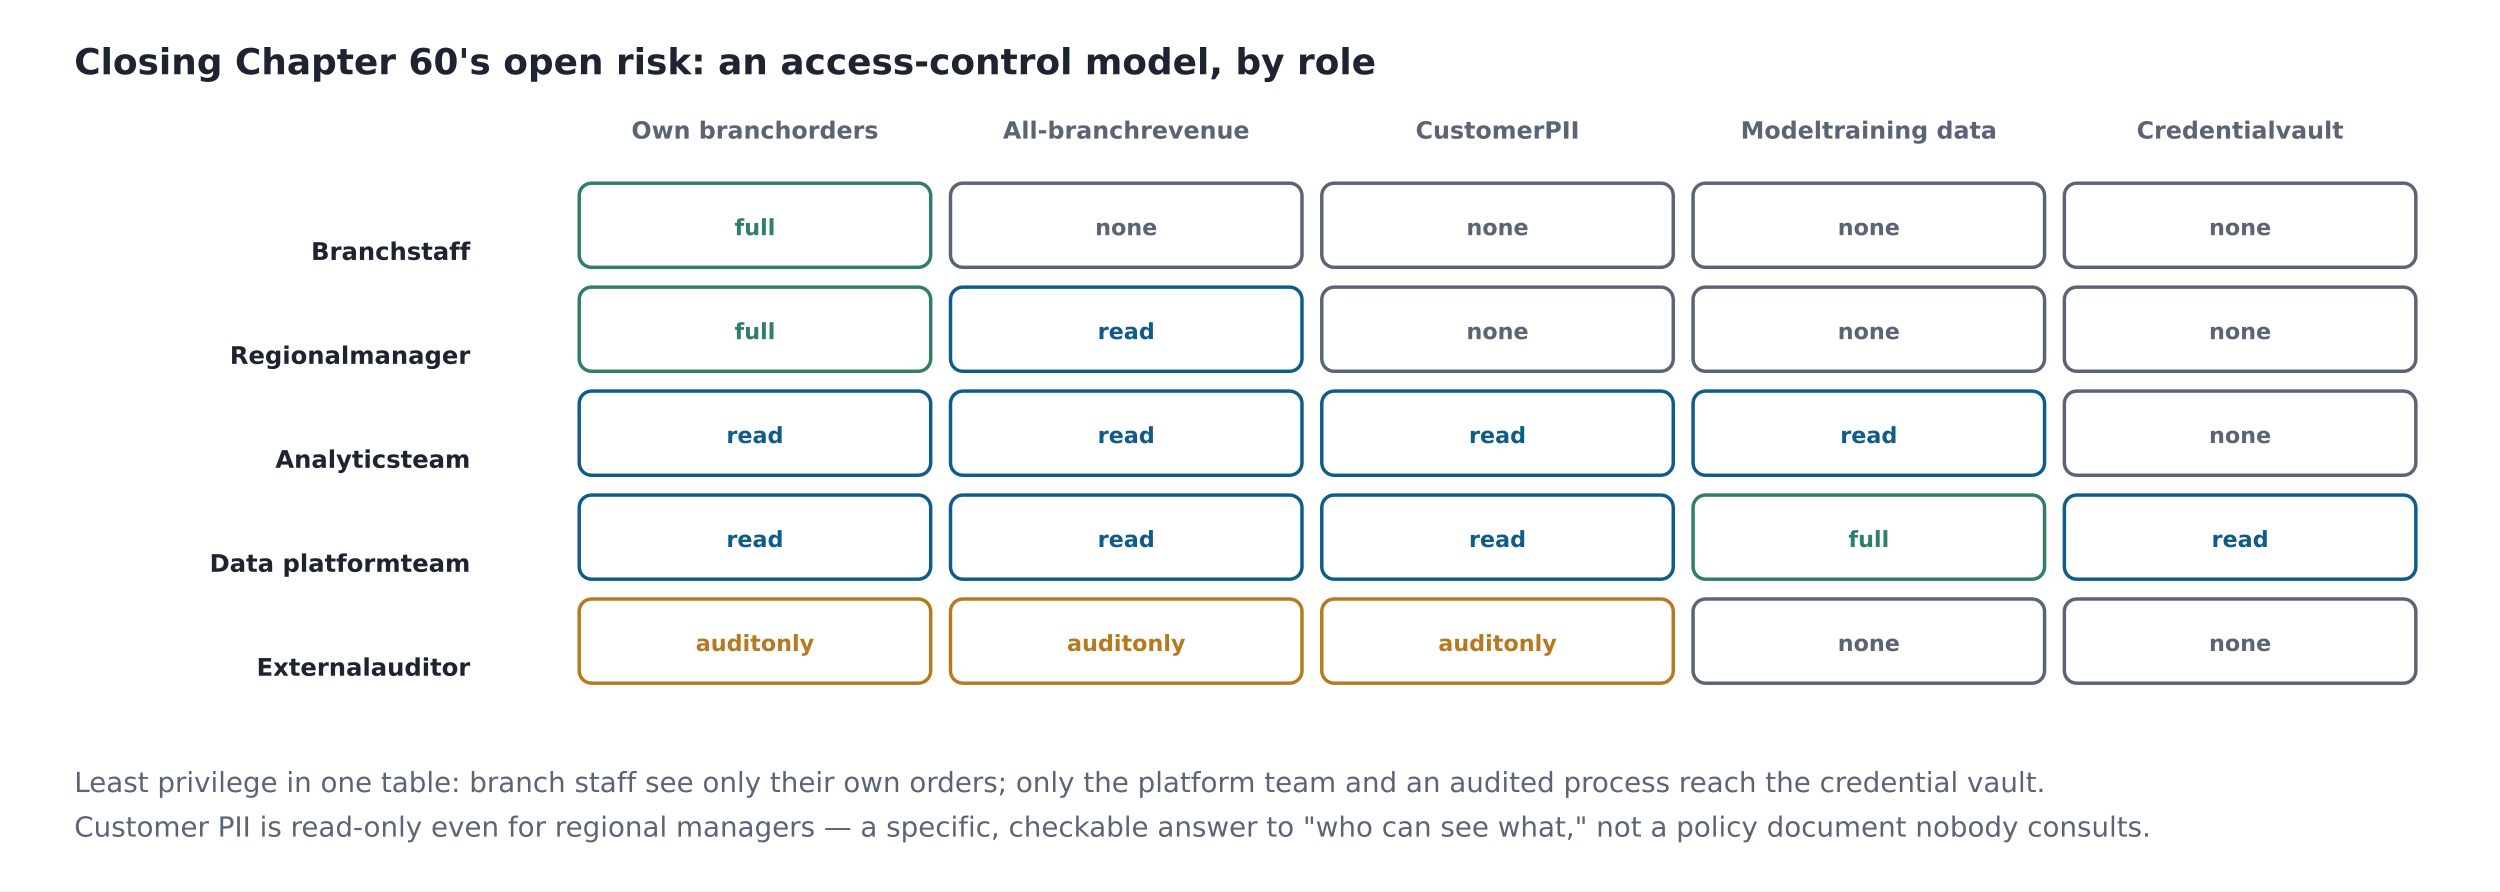
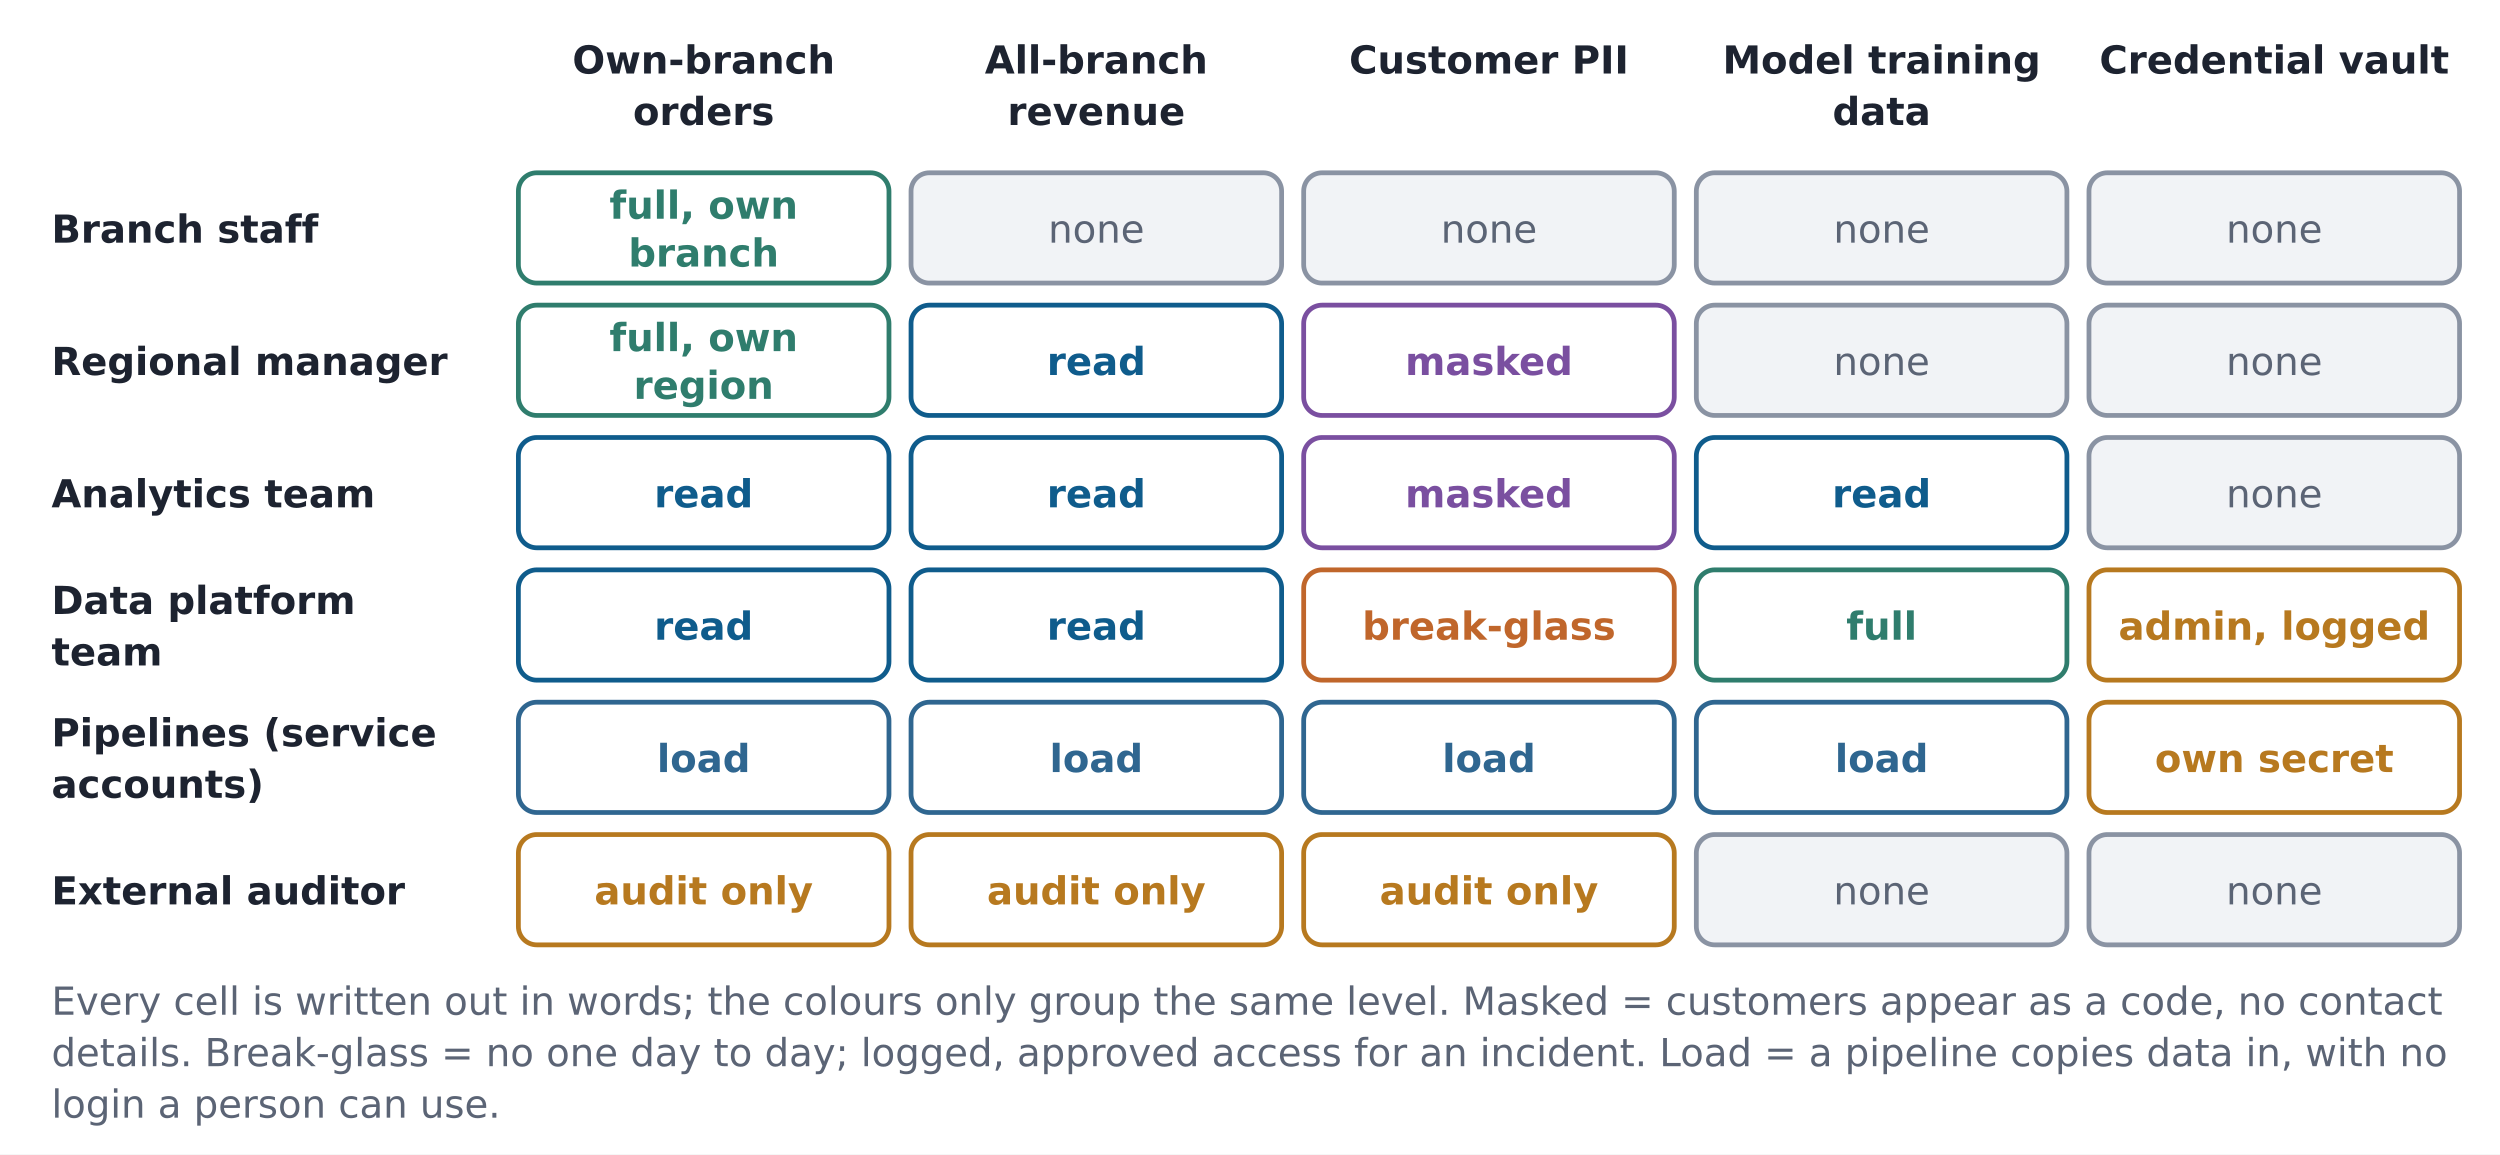
- <svg xmlns="http://www.w3.org/2000/svg" width="1010" height="360" viewBox="0 0 1010 360" font-family="DejaVu Sans, Arial, sans-serif">
-   <rect width="1010" height="360" fill="#ffffff" />
-   <text x="30" y="30" font-size="14.5" fill="#1d2330" font-weight="bold" text-anchor="start" font-family="Poppins, DejaVu Sans, sans-serif">Closing Chapter 60's open risk: an access-control model, by role</text>
-   <text x="305.0" y="56" font-size="9.6" fill="#5b6475" font-weight="bold" text-anchor="middle">Own branch
- orders</text>
-   <text x="455.0" y="56" font-size="9.6" fill="#5b6475" font-weight="bold" text-anchor="middle">All-branch
- revenue</text>
-   <text x="605.0" y="56" font-size="9.6" fill="#5b6475" font-weight="bold" text-anchor="middle">Customer
- PII</text>
-   <text x="755.0" y="56" font-size="9.6" fill="#5b6475" font-weight="bold" text-anchor="middle">Model
- training data</text>
-   <text x="905.0" y="56" font-size="9.6" fill="#5b6475" font-weight="bold" text-anchor="middle">Credential
- vault</text>
-   <text x="190" y="105.0" font-size="9.8" fill="#1d2330" font-weight="bold" text-anchor="end">Branch
- staff</text>
-   <text x="190" y="147.0" font-size="9.8" fill="#1d2330" font-weight="bold" text-anchor="end">Regional
- manager</text>
-   <text x="190" y="189.0" font-size="9.8" fill="#1d2330" font-weight="bold" text-anchor="end">Analytics
- team</text>
-   <text x="190" y="231.0" font-size="9.8" fill="#1d2330" font-weight="bold" text-anchor="end">Data platform
- team</text>
-   <text x="190" y="273.0" font-size="9.8" fill="#1d2330" font-weight="bold" text-anchor="end">External
- auditor</text>
-   <rect x="234" y="74" width="142" height="34" rx="5" fill="#fff" stroke="#2f7d6d" stroke-width="1.4" />
-   <text x="305.0" y="95.0" font-size="9" fill="#2f7d6d" font-weight="bold" text-anchor="middle">full</text>
-   <rect x="384" y="74" width="142" height="34" rx="5" fill="#fff" stroke="#5b6475" stroke-width="1.4" />
-   <text x="455.0" y="95.0" font-size="9" fill="#5b6475" font-weight="bold" text-anchor="middle">none</text>
-   <rect x="534" y="74" width="142" height="34" rx="5" fill="#fff" stroke="#5b6475" stroke-width="1.4" />
-   <text x="605.0" y="95.0" font-size="9" fill="#5b6475" font-weight="bold" text-anchor="middle">none</text>
-   <rect x="684" y="74" width="142" height="34" rx="5" fill="#fff" stroke="#5b6475" stroke-width="1.4" />
-   <text x="755.0" y="95.0" font-size="9" fill="#5b6475" font-weight="bold" text-anchor="middle">none</text>
-   <rect x="834" y="74" width="142" height="34" rx="5" fill="#fff" stroke="#5b6475" stroke-width="1.4" />
-   <text x="905.0" y="95.0" font-size="9" fill="#5b6475" font-weight="bold" text-anchor="middle">none</text>
-   <rect x="234" y="116" width="142" height="34" rx="5" fill="#fff" stroke="#2f7d6d" stroke-width="1.4" />
-   <text x="305.0" y="137.0" font-size="9" fill="#2f7d6d" font-weight="bold" text-anchor="middle">full</text>
-   <rect x="384" y="116" width="142" height="34" rx="5" fill="#fff" stroke="#0f5c8c" stroke-width="1.4" />
-   <text x="455.0" y="137.0" font-size="9" fill="#0f5c8c" font-weight="bold" text-anchor="middle">read</text>
-   <rect x="534" y="116" width="142" height="34" rx="5" fill="#fff" stroke="#5b6475" stroke-width="1.4" />
-   <text x="605.0" y="137.0" font-size="9" fill="#5b6475" font-weight="bold" text-anchor="middle">none</text>
-   <rect x="684" y="116" width="142" height="34" rx="5" fill="#fff" stroke="#5b6475" stroke-width="1.4" />
-   <text x="755.0" y="137.0" font-size="9" fill="#5b6475" font-weight="bold" text-anchor="middle">none</text>
-   <rect x="834" y="116" width="142" height="34" rx="5" fill="#fff" stroke="#5b6475" stroke-width="1.4" />
-   <text x="905.0" y="137.0" font-size="9" fill="#5b6475" font-weight="bold" text-anchor="middle">none</text>
-   <rect x="234" y="158" width="142" height="34" rx="5" fill="#fff" stroke="#0f5c8c" stroke-width="1.4" />
-   <text x="305.0" y="179.0" font-size="9" fill="#0f5c8c" font-weight="bold" text-anchor="middle">read</text>
-   <rect x="384" y="158" width="142" height="34" rx="5" fill="#fff" stroke="#0f5c8c" stroke-width="1.4" />
-   <text x="455.0" y="179.0" font-size="9" fill="#0f5c8c" font-weight="bold" text-anchor="middle">read</text>
-   <rect x="534" y="158" width="142" height="34" rx="5" fill="#fff" stroke="#0f5c8c" stroke-width="1.4" />
-   <text x="605.0" y="179.0" font-size="9" fill="#0f5c8c" font-weight="bold" text-anchor="middle">read</text>
-   <rect x="684" y="158" width="142" height="34" rx="5" fill="#fff" stroke="#0f5c8c" stroke-width="1.4" />
-   <text x="755.0" y="179.0" font-size="9" fill="#0f5c8c" font-weight="bold" text-anchor="middle">read</text>
-   <rect x="834" y="158" width="142" height="34" rx="5" fill="#fff" stroke="#5b6475" stroke-width="1.4" />
-   <text x="905.0" y="179.0" font-size="9" fill="#5b6475" font-weight="bold" text-anchor="middle">none</text>
-   <rect x="234" y="200" width="142" height="34" rx="5" fill="#fff" stroke="#0f5c8c" stroke-width="1.4" />
-   <text x="305.0" y="221.0" font-size="9" fill="#0f5c8c" font-weight="bold" text-anchor="middle">read</text>
-   <rect x="384" y="200" width="142" height="34" rx="5" fill="#fff" stroke="#0f5c8c" stroke-width="1.4" />
-   <text x="455.0" y="221.0" font-size="9" fill="#0f5c8c" font-weight="bold" text-anchor="middle">read</text>
-   <rect x="534" y="200" width="142" height="34" rx="5" fill="#fff" stroke="#0f5c8c" stroke-width="1.4" />
-   <text x="605.0" y="221.0" font-size="9" fill="#0f5c8c" font-weight="bold" text-anchor="middle">read</text>
-   <rect x="684" y="200" width="142" height="34" rx="5" fill="#fff" stroke="#2f7d6d" stroke-width="1.4" />
-   <text x="755.0" y="221.0" font-size="9" fill="#2f7d6d" font-weight="bold" text-anchor="middle">full</text>
-   <rect x="834" y="200" width="142" height="34" rx="5" fill="#fff" stroke="#0f5c8c" stroke-width="1.4" />
-   <text x="905.0" y="221.0" font-size="9" fill="#0f5c8c" font-weight="bold" text-anchor="middle">read</text>
-   <rect x="234" y="242" width="142" height="34" rx="5" fill="#fff" stroke="#b7791f" stroke-width="1.4" />
-   <text x="305.0" y="263.0" font-size="9" fill="#b7791f" font-weight="bold" text-anchor="middle">audit
- only</text>
-   <rect x="384" y="242" width="142" height="34" rx="5" fill="#fff" stroke="#b7791f" stroke-width="1.4" />
-   <text x="455.0" y="263.0" font-size="9" fill="#b7791f" font-weight="bold" text-anchor="middle">audit
- only</text>
-   <rect x="534" y="242" width="142" height="34" rx="5" fill="#fff" stroke="#b7791f" stroke-width="1.4" />
-   <text x="605.0" y="263.0" font-size="9" fill="#b7791f" font-weight="bold" text-anchor="middle">audit
- only</text>
-   <rect x="684" y="242" width="142" height="34" rx="5" fill="#fff" stroke="#5b6475" stroke-width="1.4" />
-   <text x="755.0" y="263.0" font-size="9" fill="#5b6475" font-weight="bold" text-anchor="middle">none</text>
-   <rect x="834" y="242" width="142" height="34" rx="5" fill="#fff" stroke="#5b6475" stroke-width="1.4" />
-   <text x="905.0" y="263.0" font-size="9" fill="#5b6475" font-weight="bold" text-anchor="middle">none</text>
-   <text x="30" y="320" font-size="11.2" fill="#5b6475" font-weight="normal" text-anchor="start">Least privilege in one table: branch staff see only their own orders; only the platform team and an audited process reach the credential vault.</text>
-   <text x="30" y="338" font-size="11.2" fill="#5b6475" font-weight="normal" text-anchor="start">Customer PII is read-only even for regional managers — a specific, checkable answer to "who can see what," not a policy document nobody consults.</text>
+ <svg xmlns="http://www.w3.org/2000/svg" width="680" height="314" viewBox="0 0 680 314" font-family="DejaVu Sans, Arial, sans-serif">
+   <rect width="680" height="314" fill="#ffffff" />
+   <text x="191.4" y="20" font-size="10.5" fill="#1d2330" font-weight="bold" text-anchor="middle">Own-branch</text>
+   <text x="191.4" y="34" font-size="10.5" fill="#1d2330" font-weight="bold" text-anchor="middle">orders</text>
+   <text x="298.2" y="20" font-size="10.5" fill="#1d2330" font-weight="bold" text-anchor="middle">All-branch</text>
+   <text x="298.2" y="34" font-size="10.5" fill="#1d2330" font-weight="bold" text-anchor="middle">revenue</text>
+   <text x="405.0" y="20" font-size="10.5" fill="#1d2330" font-weight="bold" text-anchor="middle">Customer PII</text>
+   <text x="511.8" y="20" font-size="10.5" fill="#1d2330" font-weight="bold" text-anchor="middle">Model training</text>
+   <text x="511.8" y="34" font-size="10.5" fill="#1d2330" font-weight="bold" text-anchor="middle">data</text>
+   <text x="618.6" y="20" font-size="10.5" fill="#1d2330" font-weight="bold" text-anchor="middle">Credential vault</text>
+   <text x="14" y="66.0" font-size="10.5" fill="#1d2330" font-weight="bold" text-anchor="start">Branch staff</text>
+   <rect x="141.0" y="47" width="100.8" height="30" rx="5" fill="#fff" stroke="#2f7d6d" stroke-width="1.3" />
+   <text x="191.4" y="59.5" font-size="10.5" fill="#2f7d6d" font-weight="bold" text-anchor="middle">full, own</text>
+   <text x="191.4" y="72.5" font-size="10.5" fill="#2f7d6d" font-weight="bold" text-anchor="middle">branch</text>
+   <rect x="247.8" y="47" width="100.8" height="30" rx="5" fill="#f1f3f6" stroke="#8a93a3" stroke-width="1.3" />
+   <text x="298.2" y="66.0" font-size="10.5" fill="#5b6475" font-weight="normal" text-anchor="middle">none</text>
+   <rect x="354.6" y="47" width="100.8" height="30" rx="5" fill="#f1f3f6" stroke="#8a93a3" stroke-width="1.3" />
+   <text x="405.0" y="66.0" font-size="10.5" fill="#5b6475" font-weight="normal" text-anchor="middle">none</text>
+   <rect x="461.4" y="47" width="100.8" height="30" rx="5" fill="#f1f3f6" stroke="#8a93a3" stroke-width="1.3" />
+   <text x="511.8" y="66.0" font-size="10.5" fill="#5b6475" font-weight="normal" text-anchor="middle">none</text>
+   <rect x="568.2" y="47" width="100.8" height="30" rx="5" fill="#f1f3f6" stroke="#8a93a3" stroke-width="1.3" />
+   <text x="618.6" y="66.0" font-size="10.5" fill="#5b6475" font-weight="normal" text-anchor="middle">none</text>
+   <text x="14" y="102.0" font-size="10.5" fill="#1d2330" font-weight="bold" text-anchor="start">Regional manager</text>
+   <rect x="141.0" y="83" width="100.8" height="30" rx="5" fill="#fff" stroke="#2f7d6d" stroke-width="1.3" />
+   <text x="191.4" y="95.5" font-size="10.5" fill="#2f7d6d" font-weight="bold" text-anchor="middle">full, own</text>
+   <text x="191.4" y="108.5" font-size="10.5" fill="#2f7d6d" font-weight="bold" text-anchor="middle">region</text>
+   <rect x="247.8" y="83" width="100.8" height="30" rx="5" fill="#fff" stroke="#0f5c8c" stroke-width="1.3" />
+   <text x="298.2" y="102.0" font-size="10.5" fill="#0f5c8c" font-weight="bold" text-anchor="middle">read</text>
+   <rect x="354.6" y="83" width="100.8" height="30" rx="5" fill="#fff" stroke="#7a4fa0" stroke-width="1.3" />
+   <text x="405.0" y="102.0" font-size="10.5" fill="#7a4fa0" font-weight="bold" text-anchor="middle">masked</text>
+   <rect x="461.4" y="83" width="100.8" height="30" rx="5" fill="#f1f3f6" stroke="#8a93a3" stroke-width="1.3" />
+   <text x="511.8" y="102.0" font-size="10.5" fill="#5b6475" font-weight="normal" text-anchor="middle">none</text>
+   <rect x="568.2" y="83" width="100.8" height="30" rx="5" fill="#f1f3f6" stroke="#8a93a3" stroke-width="1.3" />
+   <text x="618.6" y="102.0" font-size="10.5" fill="#5b6475" font-weight="normal" text-anchor="middle">none</text>
+   <text x="14" y="138.0" font-size="10.5" fill="#1d2330" font-weight="bold" text-anchor="start">Analytics team</text>
+   <rect x="141.0" y="119" width="100.8" height="30" rx="5" fill="#fff" stroke="#0f5c8c" stroke-width="1.3" />
+   <text x="191.4" y="138.0" font-size="10.5" fill="#0f5c8c" font-weight="bold" text-anchor="middle">read</text>
+   <rect x="247.8" y="119" width="100.8" height="30" rx="5" fill="#fff" stroke="#0f5c8c" stroke-width="1.3" />
+   <text x="298.2" y="138.0" font-size="10.5" fill="#0f5c8c" font-weight="bold" text-anchor="middle">read</text>
+   <rect x="354.6" y="119" width="100.8" height="30" rx="5" fill="#fff" stroke="#7a4fa0" stroke-width="1.3" />
+   <text x="405.0" y="138.0" font-size="10.5" fill="#7a4fa0" font-weight="bold" text-anchor="middle">masked</text>
+   <rect x="461.4" y="119" width="100.8" height="30" rx="5" fill="#fff" stroke="#0f5c8c" stroke-width="1.3" />
+   <text x="511.8" y="138.0" font-size="10.5" fill="#0f5c8c" font-weight="bold" text-anchor="middle">read</text>
+   <rect x="568.2" y="119" width="100.8" height="30" rx="5" fill="#f1f3f6" stroke="#8a93a3" stroke-width="1.3" />
+   <text x="618.6" y="138.0" font-size="10.5" fill="#5b6475" font-weight="normal" text-anchor="middle">none</text>
+   <text x="14" y="167.0" font-size="10.5" fill="#1d2330" font-weight="bold" text-anchor="start">Data platform</text>
+   <text x="14" y="181.0" font-size="10.5" fill="#1d2330" font-weight="bold" text-anchor="start">team</text>
+   <rect x="141.0" y="155" width="100.8" height="30" rx="5" fill="#fff" stroke="#0f5c8c" stroke-width="1.3" />
+   <text x="191.4" y="174.0" font-size="10.5" fill="#0f5c8c" font-weight="bold" text-anchor="middle">read</text>
+   <rect x="247.8" y="155" width="100.8" height="30" rx="5" fill="#fff" stroke="#0f5c8c" stroke-width="1.3" />
+   <text x="298.2" y="174.0" font-size="10.5" fill="#0f5c8c" font-weight="bold" text-anchor="middle">read</text>
+   <rect x="354.6" y="155" width="100.8" height="30" rx="5" fill="#fff" stroke="#c0662b" stroke-width="1.3" />
+   <text x="405.0" y="174.0" font-size="10.5" fill="#c0662b" font-weight="bold" text-anchor="middle">break-glass</text>
+   <rect x="461.4" y="155" width="100.8" height="30" rx="5" fill="#fff" stroke="#2f7d6d" stroke-width="1.3" />
+   <text x="511.8" y="174.0" font-size="10.5" fill="#2f7d6d" font-weight="bold" text-anchor="middle">full</text>
+   <rect x="568.2" y="155" width="100.8" height="30" rx="5" fill="#fff" stroke="#b7791f" stroke-width="1.3" />
+   <text x="618.6" y="174.0" font-size="10.5" fill="#b7791f" font-weight="bold" text-anchor="middle">admin, logged</text>
+   <text x="14" y="203.0" font-size="10.5" fill="#1d2330" font-weight="bold" text-anchor="start">Pipelines (service</text>
+   <text x="14" y="217.0" font-size="10.5" fill="#1d2330" font-weight="bold" text-anchor="start">accounts)</text>
+   <rect x="141.0" y="191" width="100.8" height="30" rx="5" fill="#fff" stroke="#2f6690" stroke-width="1.3" />
+   <text x="191.4" y="210.0" font-size="10.5" fill="#2f6690" font-weight="bold" text-anchor="middle">load</text>
+   <rect x="247.8" y="191" width="100.8" height="30" rx="5" fill="#fff" stroke="#2f6690" stroke-width="1.3" />
+   <text x="298.2" y="210.0" font-size="10.5" fill="#2f6690" font-weight="bold" text-anchor="middle">load</text>
+   <rect x="354.6" y="191" width="100.8" height="30" rx="5" fill="#fff" stroke="#2f6690" stroke-width="1.3" />
+   <text x="405.0" y="210.0" font-size="10.5" fill="#2f6690" font-weight="bold" text-anchor="middle">load</text>
+   <rect x="461.4" y="191" width="100.8" height="30" rx="5" fill="#fff" stroke="#2f6690" stroke-width="1.3" />
+   <text x="511.8" y="210.0" font-size="10.5" fill="#2f6690" font-weight="bold" text-anchor="middle">load</text>
+   <rect x="568.2" y="191" width="100.8" height="30" rx="5" fill="#fff" stroke="#b7791f" stroke-width="1.3" />
+   <text x="618.6" y="210.0" font-size="10.5" fill="#b7791f" font-weight="bold" text-anchor="middle">own secret</text>
+   <text x="14" y="246.0" font-size="10.5" fill="#1d2330" font-weight="bold" text-anchor="start">External auditor</text>
+   <rect x="141.0" y="227" width="100.8" height="30" rx="5" fill="#fff" stroke="#b7791f" stroke-width="1.3" />
+   <text x="191.4" y="246.0" font-size="10.5" fill="#b7791f" font-weight="bold" text-anchor="middle">audit only</text>
+   <rect x="247.8" y="227" width="100.8" height="30" rx="5" fill="#fff" stroke="#b7791f" stroke-width="1.3" />
+   <text x="298.2" y="246.0" font-size="10.5" fill="#b7791f" font-weight="bold" text-anchor="middle">audit only</text>
+   <rect x="354.6" y="227" width="100.8" height="30" rx="5" fill="#fff" stroke="#b7791f" stroke-width="1.3" />
+   <text x="405.0" y="246.0" font-size="10.5" fill="#b7791f" font-weight="bold" text-anchor="middle">audit only</text>
+   <rect x="461.4" y="227" width="100.8" height="30" rx="5" fill="#f1f3f6" stroke="#8a93a3" stroke-width="1.3" />
+   <text x="511.8" y="246.0" font-size="10.5" fill="#5b6475" font-weight="normal" text-anchor="middle">none</text>
+   <rect x="568.2" y="227" width="100.8" height="30" rx="5" fill="#f1f3f6" stroke="#8a93a3" stroke-width="1.3" />
+   <text x="618.6" y="246.0" font-size="10.5" fill="#5b6475" font-weight="normal" text-anchor="middle">none</text>
+   <text x="14" y="276" font-size="10.5" fill="#5b6475" font-weight="normal" text-anchor="start">Every cell is written out in words; the colours only group the same level. Masked = customers appear as a code, no contact</text>
+   <text x="14" y="290" font-size="10.5" fill="#5b6475" font-weight="normal" text-anchor="start">details. Break-glass = no one day to day; logged, approved access for an incident. Load = a pipeline copies data in, with no</text>
+   <text x="14" y="304" font-size="10.5" fill="#5b6475" font-weight="normal" text-anchor="start">login a person can use.</text>
</svg>
